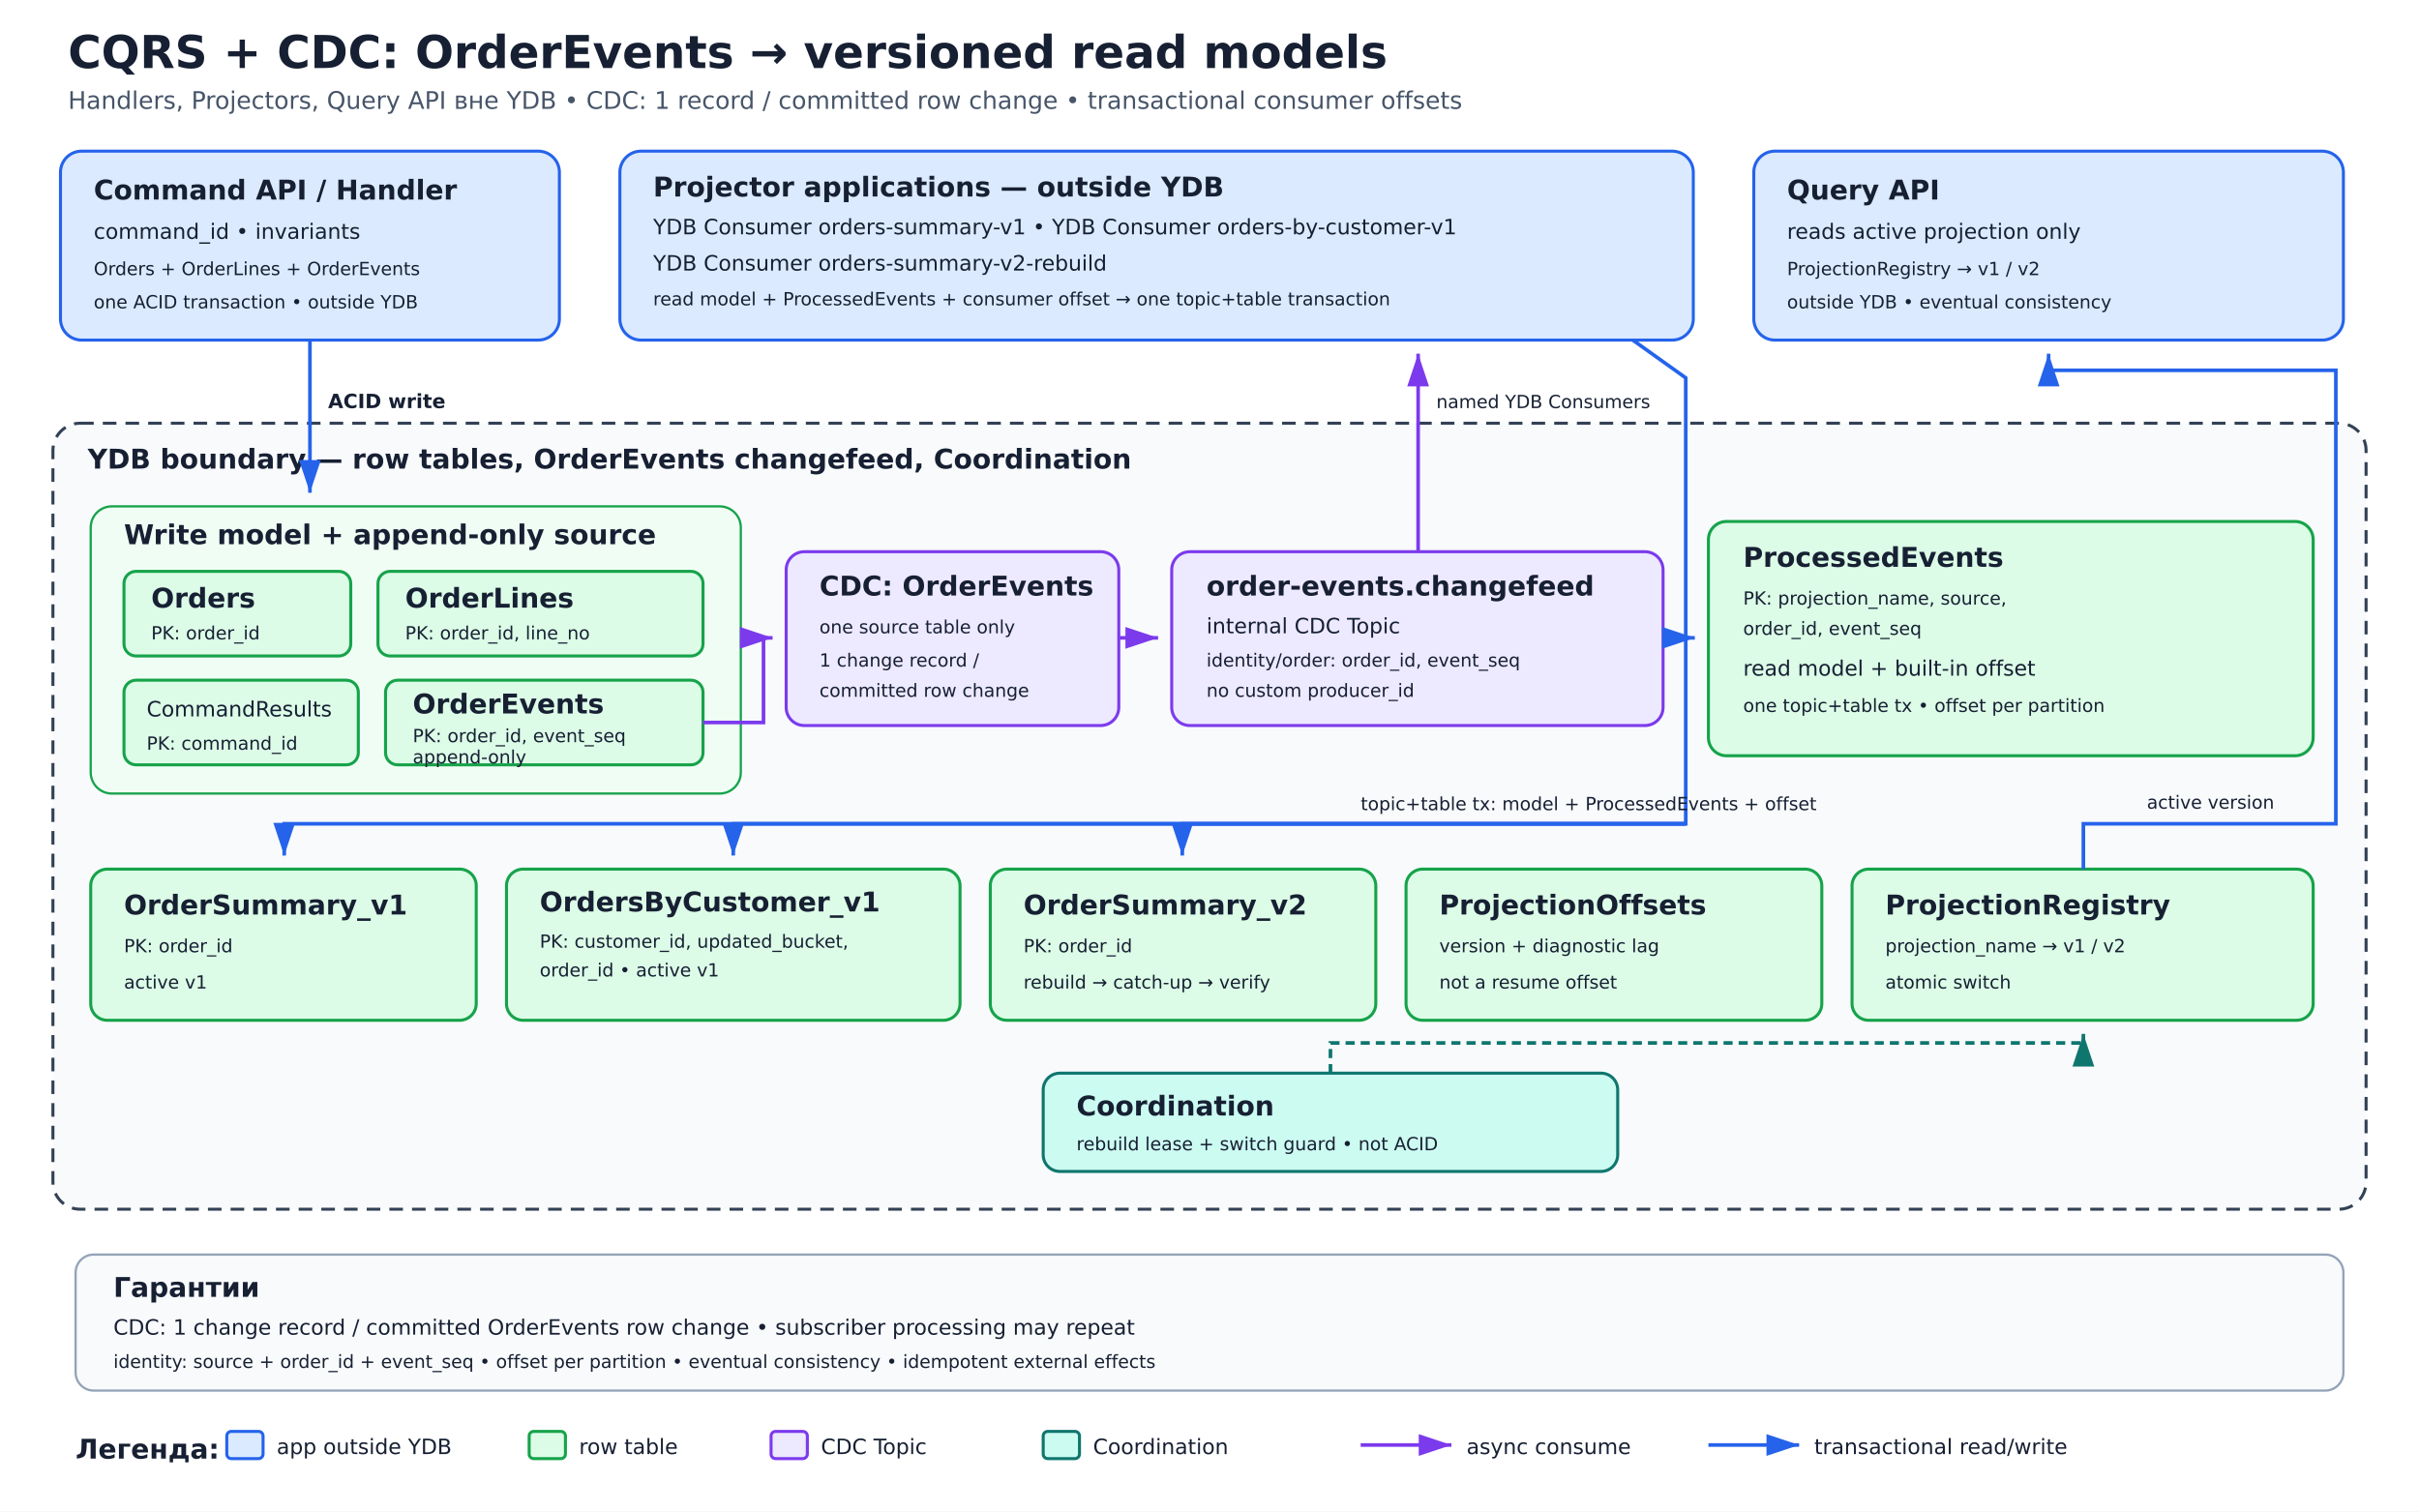
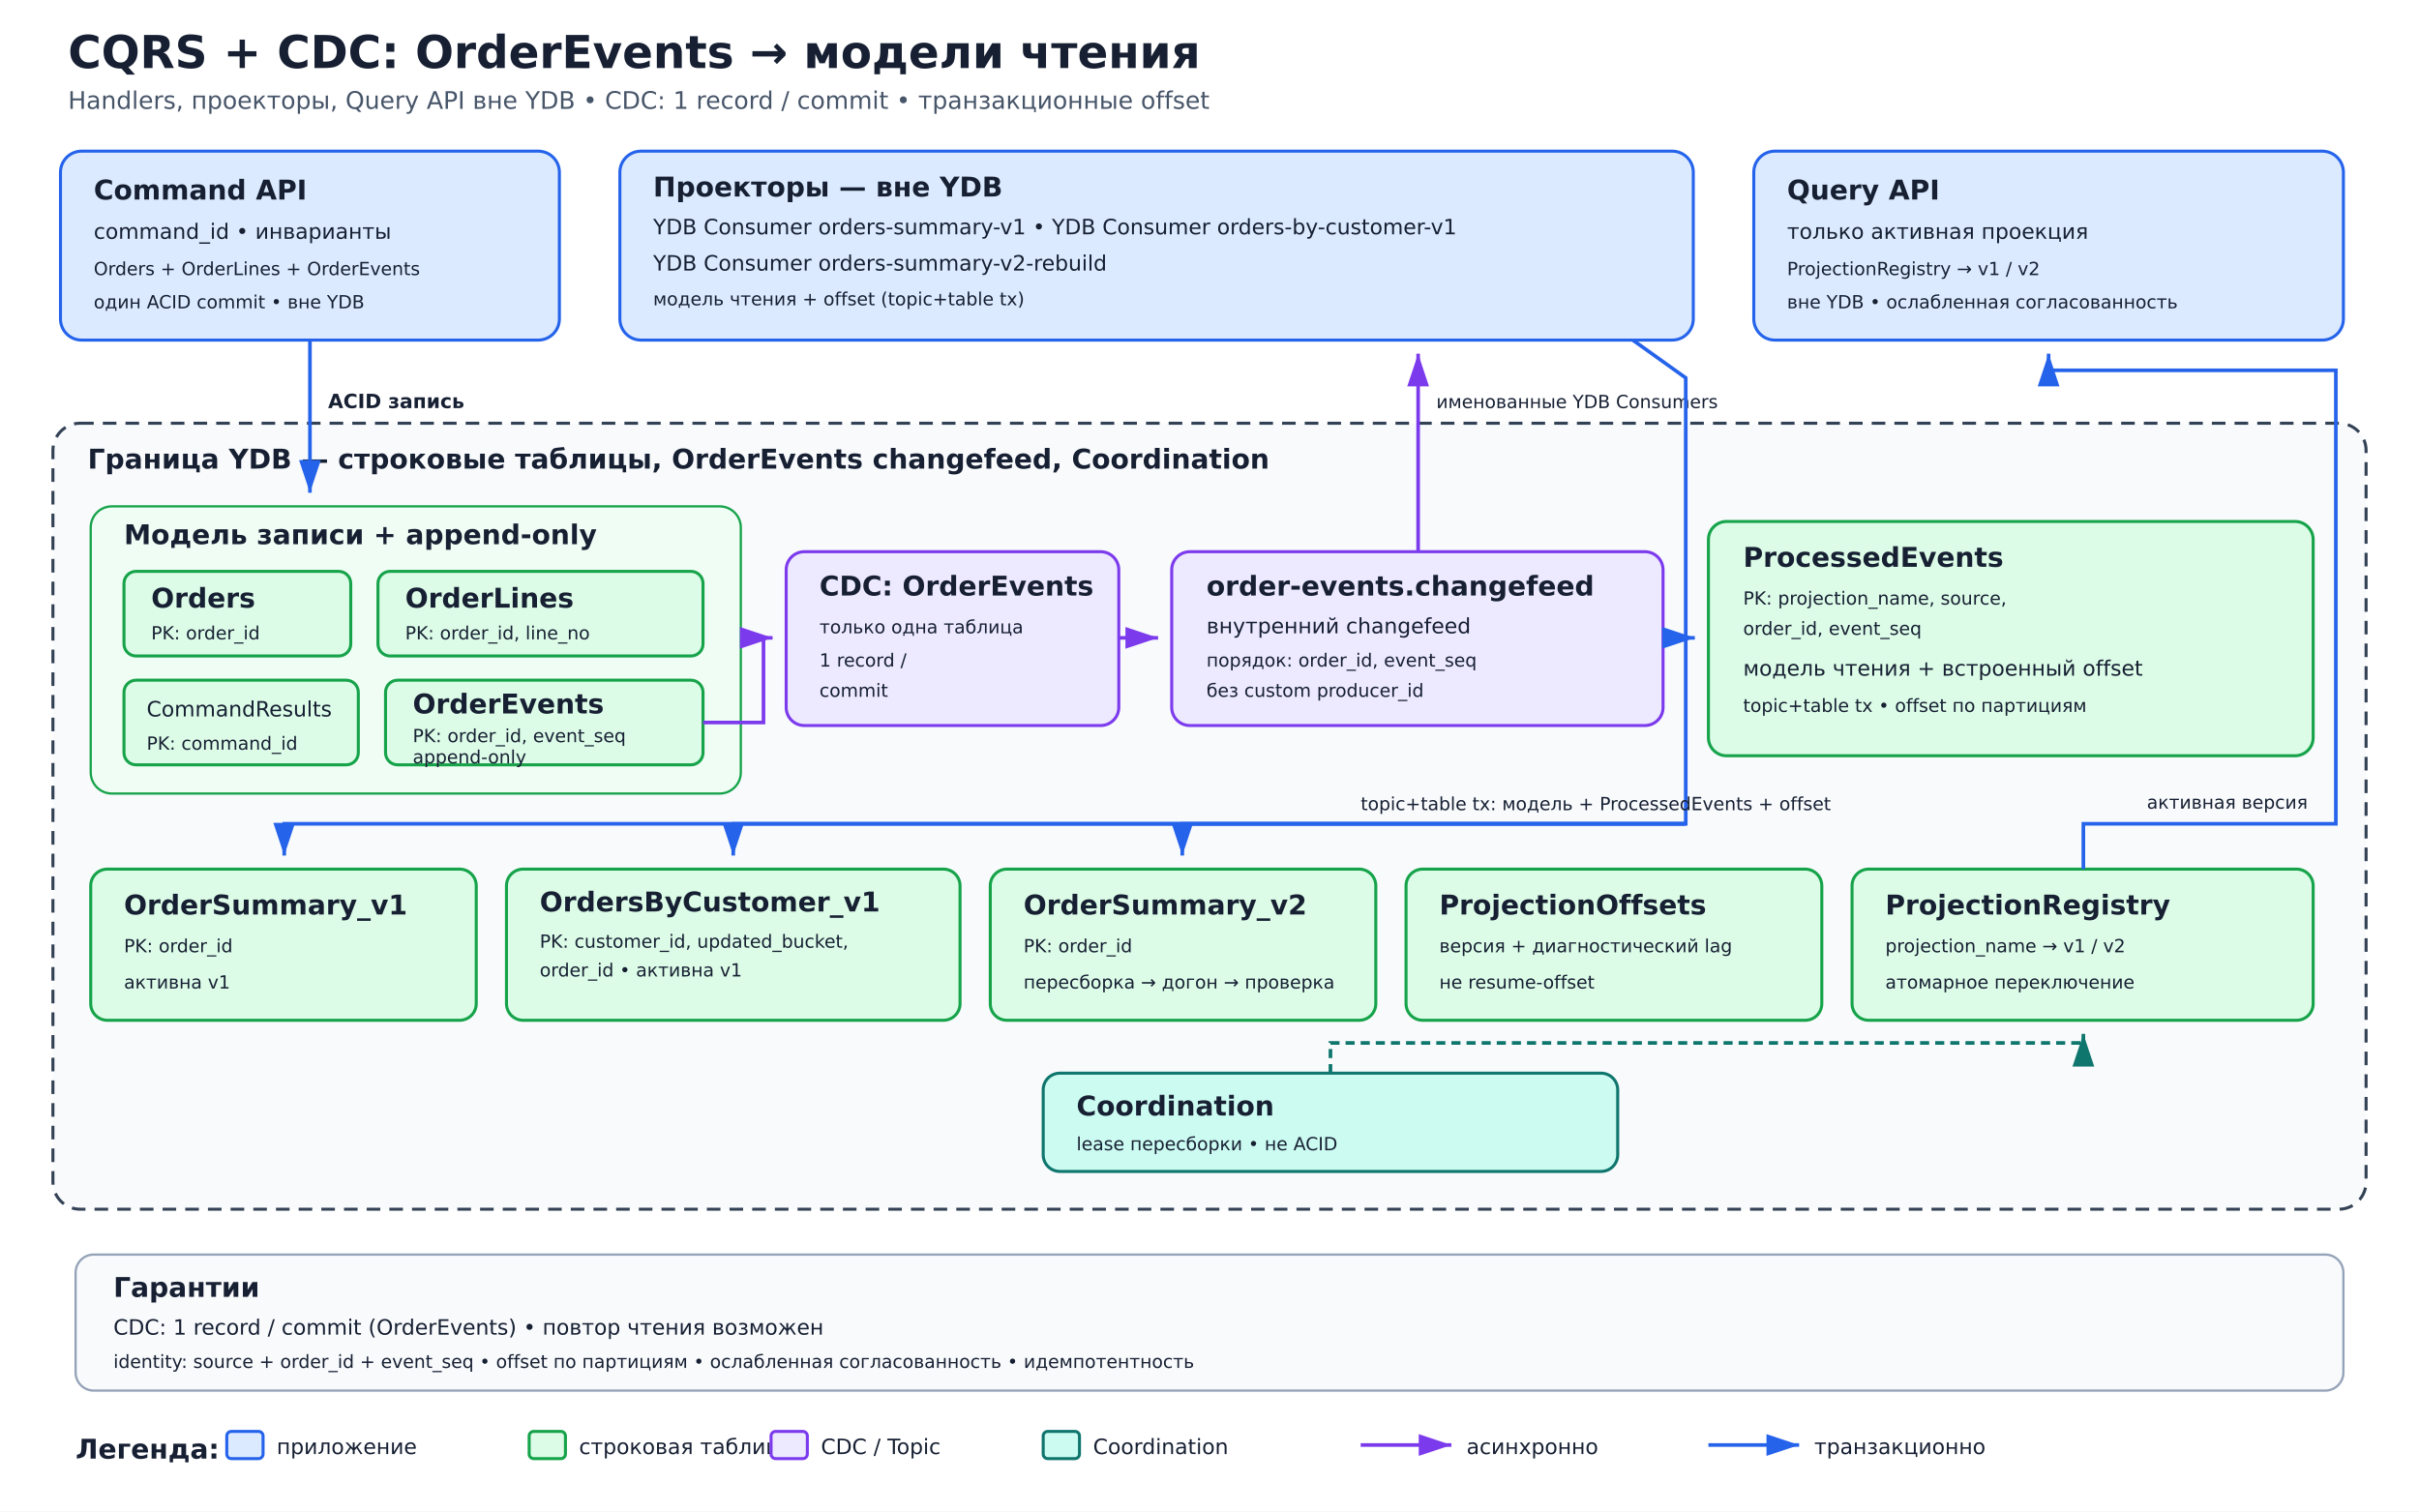
<svg xmlns="http://www.w3.org/2000/svg" version="1.1" viewBox="0 0 1600 1000" role="img" aria-labelledby="title desc">
  <defs>
    <marker id="arrow-blue" markerWidth="10" markerHeight="10" refX="9" refY="3" orient="auto" markerUnits="strokeWidth">
      <path d="M0,0 L0,6 L9,3 z" fill="#2563eb" />
    </marker>
    <marker id="arrow-purple" markerWidth="10" markerHeight="10" refX="9" refY="3" orient="auto" markerUnits="strokeWidth">
      <path d="M0,0 L0,6 L9,3 z" fill="#7c3aed" />
    </marker>
    <marker id="arrow-teal" markerWidth="10" markerHeight="10" refX="9" refY="3" orient="auto" markerUnits="strokeWidth">
      <path d="M0,0 L0,6 L9,3 z" fill="#0f766e" />
    </marker>
    <style>
      text, tspan { fill: #172033; }
      .title { font-size: 30px; font-weight: 700; }
      .subtitle { font-size: 16px; fill: #475569; }
      .box-title { font-size: 18px; font-weight: 700; }
      .body { font-size: 14px; }
      .small { font-size: 12px; }
      .flow { font-size: 13px; font-weight: 600; }
      .app { fill: #dbeafe; stroke: #2563eb; stroke-width: 2; }
      .table { fill: #dcfce7; stroke: #16a34a; stroke-width: 2; }
      .topic { fill: #ede9fe; stroke: #7c3aed; stroke-width: 2; }
      .queue { fill: #ffedd5; stroke: #d97706; stroke-width: 2; }
      .coord { fill: #ccfbf1; stroke: #0f766e; stroke-width: 2; }
      .error { fill: #fee2e2; stroke: #dc2626; stroke-width: 2; }
      .boundary { fill: #f8fafc; stroke: #334155; stroke-width: 2; stroke-dasharray: 9 6; }
      .blue-flow { fill: none; stroke: #2563eb; stroke-width: 2.4; marker-end: url(#arrow-blue); }
      .purple-flow { fill: none; stroke: #7c3aed; stroke-width: 2.4; marker-end: url(#arrow-purple); }
      .teal-flow { fill: none; stroke: #0f766e; stroke-width: 2.4; stroke-dasharray: 6 4; marker-end: url(#arrow-teal); }
    </style>
  </defs>
  <rect x="0" y="0" width="1600" height="1000" fill="#ffffff" />
-   <text font-family="DejaVu Sans, Arial, sans-serif" x="45" y="45" class="title">CQRS + CDC: OrderEvents → versioned read models</text>
-   <text font-family="DejaVu Sans, Arial, sans-serif" x="45" y="72" class="subtitle">Handlers, Projectors, Query API вне YDB • CDC: 1 record / committed row change • transactional consumer offsets</text>
+   <text font-family="DejaVu Sans, Arial, sans-serif" x="45" y="45" class="title">CQRS + CDC: OrderEvents → модели чтения</text>
+   <text font-family="DejaVu Sans, Arial, sans-serif" x="45" y="72" class="subtitle">Handlers, проекторы, Query API вне YDB • CDC: 1 record / commit • транзакционные offset</text>
  <rect x="40" y="100" width="330" height="125" rx="14" class="app" />
-   <text font-family="DejaVu Sans, Arial, sans-serif" x="62" y="132" class="box-title">Command API / Handler</text>
-   <text font-family="DejaVu Sans, Arial, sans-serif" x="62" y="158" class="body">command_id • invariants</text>
+   <text font-family="DejaVu Sans, Arial, sans-serif" x="62" y="132" class="box-title">Command API</text>
+   <text font-family="DejaVu Sans, Arial, sans-serif" x="62" y="158" class="body">command_id • инварианты</text>
  <text font-family="DejaVu Sans, Arial, sans-serif" x="62" y="182" class="small">Orders + OrderLines + OrderEvents</text>
-   <text font-family="DejaVu Sans, Arial, sans-serif" x="62" y="204" class="small">one ACID transaction • outside YDB</text>
+   <text font-family="DejaVu Sans, Arial, sans-serif" x="62" y="204" class="small">один ACID commit • вне YDB</text>
  <rect x="410" y="100" width="710" height="125" rx="14" class="app" />
-   <text font-family="DejaVu Sans, Arial, sans-serif" x="432" y="130" class="box-title">Projector applications — outside YDB</text>
+   <text font-family="DejaVu Sans, Arial, sans-serif" x="432" y="130" class="box-title">Проекторы — вне YDB</text>
  <text font-family="DejaVu Sans, Arial, sans-serif" x="432" y="155" class="body">YDB Consumer orders-summary-v1 • YDB Consumer orders-by-customer-v1</text>
  <text font-family="DejaVu Sans, Arial, sans-serif" x="432" y="179" class="body">YDB Consumer orders-summary-v2-rebuild</text>
-   <text font-family="DejaVu Sans, Arial, sans-serif" x="432" y="202" class="small">read model + ProcessedEvents + consumer offset → one topic+table transaction</text>
+   <text font-family="DejaVu Sans, Arial, sans-serif" x="432" y="202" class="small">модель чтения + offset (topic+table tx)</text>
  <rect x="1160" y="100" width="390" height="125" rx="14" class="app" />
  <text font-family="DejaVu Sans, Arial, sans-serif" x="1182" y="132" class="box-title">Query API</text>
-   <text font-family="DejaVu Sans, Arial, sans-serif" x="1182" y="158" class="body">reads active projection only</text>
+   <text font-family="DejaVu Sans, Arial, sans-serif" x="1182" y="158" class="body">только активная проекция</text>
  <text font-family="DejaVu Sans, Arial, sans-serif" x="1182" y="182" class="small">ProjectionRegistry → v1 / v2</text>
-   <text font-family="DejaVu Sans, Arial, sans-serif" x="1182" y="204" class="small">outside YDB • eventual consistency</text>
+   <text font-family="DejaVu Sans, Arial, sans-serif" x="1182" y="204" class="small">вне YDB • ослабленная согласованность</text>
  <rect x="35" y="280" width="1530" height="520" rx="18" class="boundary" />
-   <text font-family="DejaVu Sans, Arial, sans-serif" x="58" y="310" class="box-title">YDB boundary — row tables, OrderEvents changefeed, Coordination</text>
+   <text font-family="DejaVu Sans, Arial, sans-serif" x="58" y="310" class="box-title">Граница YDB — строковые таблицы, OrderEvents changefeed, Coordination</text>
  <rect x="60" y="335" width="430" height="190" rx="14" fill="#f0fdf4" stroke="#16a34a" stroke-width="1.5" />
-   <text font-family="DejaVu Sans, Arial, sans-serif" x="82" y="360" class="box-title">Write model + append-only source</text>
+   <text font-family="DejaVu Sans, Arial, sans-serif" x="82" y="360" class="box-title">Модель записи + append-only</text>
  <rect x="82" y="378" width="150" height="56" rx="8" class="table" />
  <text font-family="DejaVu Sans, Arial, sans-serif" x="100" y="402" class="box-title">Orders</text>
  <text font-family="DejaVu Sans, Arial, sans-serif" x="100" y="423" class="small">PK: order_id</text>
  <rect x="250" y="378" width="215" height="56" rx="8" class="table" />
  <text font-family="DejaVu Sans, Arial, sans-serif" x="268" y="402" class="box-title">OrderLines</text>
  <text font-family="DejaVu Sans, Arial, sans-serif" x="268" y="423" class="small">PK: order_id, line_no</text>
  <rect x="82" y="450" width="155" height="56" rx="8" class="table" />
  <text font-family="DejaVu Sans, Arial, sans-serif" x="97" y="474" class="body">CommandResults</text>
  <text font-family="DejaVu Sans, Arial, sans-serif" x="97" y="496" class="small">PK: command_id</text>
  <rect x="255" y="450" width="210" height="56" rx="8" class="table" />
  <text font-family="DejaVu Sans, Arial, sans-serif" x="273" y="472" class="box-title">OrderEvents</text>
  <text font-family="DejaVu Sans, Arial, sans-serif" x="273" y="491" class="small">PK: order_id, event_seq</text>
  <text font-family="DejaVu Sans, Arial, sans-serif" x="273" y="505" class="small">append-only</text>
  <rect x="520" y="365" width="220" height="115" rx="12" class="topic" />
  <text font-family="DejaVu Sans, Arial, sans-serif" x="542" y="394" class="box-title">CDC: OrderEvents</text>
-   <text font-family="DejaVu Sans, Arial, sans-serif" x="542" y="419" class="small">one source table only</text>
-   <text font-family="DejaVu Sans, Arial, sans-serif" x="542" y="441" class="small">1 change record /</text>
-   <text font-family="DejaVu Sans, Arial, sans-serif" x="542" y="461" class="small">committed row change</text>
+   <text font-family="DejaVu Sans, Arial, sans-serif" x="542" y="419" class="small">только одна таблица</text>
+   <text font-family="DejaVu Sans, Arial, sans-serif" x="542" y="441" class="small">1 record /</text>
+   <text font-family="DejaVu Sans, Arial, sans-serif" x="542" y="461" class="small">commit</text>
  <rect x="775" y="365" width="325" height="115" rx="12" class="topic" />
  <text font-family="DejaVu Sans, Arial, sans-serif" x="798" y="394" class="box-title">order-events.changefeed</text>
-   <text font-family="DejaVu Sans, Arial, sans-serif" x="798" y="419" class="body">internal CDC Topic</text>
-   <text font-family="DejaVu Sans, Arial, sans-serif" x="798" y="441" class="small">identity/order: order_id, event_seq</text>
-   <text font-family="DejaVu Sans, Arial, sans-serif" x="798" y="461" class="small">no custom producer_id</text>
+   <text font-family="DejaVu Sans, Arial, sans-serif" x="798" y="419" class="body">внутренний changefeed</text>
+   <text font-family="DejaVu Sans, Arial, sans-serif" x="798" y="441" class="small">порядок: order_id, event_seq</text>
+   <text font-family="DejaVu Sans, Arial, sans-serif" x="798" y="461" class="small">без custom producer_id</text>
  <rect x="1130" y="345" width="400" height="155" rx="12" class="table" />
  <text font-family="DejaVu Sans, Arial, sans-serif" x="1153" y="375" class="box-title">ProcessedEvents</text>
  <text font-family="DejaVu Sans, Arial, sans-serif" x="1153" y="400" class="small">PK: projection_name, source,</text>
  <text font-family="DejaVu Sans, Arial, sans-serif" x="1153" y="420" class="small">order_id, event_seq</text>
-   <text font-family="DejaVu Sans, Arial, sans-serif" x="1153" y="447" class="body">read model + built-in offset</text>
-   <text font-family="DejaVu Sans, Arial, sans-serif" x="1153" y="471" class="small">one topic+table tx • offset per partition</text>
+   <text font-family="DejaVu Sans, Arial, sans-serif" x="1153" y="447" class="body">модель чтения + встроенный offset</text>
+   <text font-family="DejaVu Sans, Arial, sans-serif" x="1153" y="471" class="small">topic+table tx • offset по партициям</text>
  <rect x="60" y="575" width="255" height="100" rx="11" class="table" />
  <text font-family="DejaVu Sans, Arial, sans-serif" x="82" y="605" class="box-title">OrderSummary_v1</text>
  <text font-family="DejaVu Sans, Arial, sans-serif" x="82" y="630" class="small">PK: order_id</text>
-   <text font-family="DejaVu Sans, Arial, sans-serif" x="82" y="654" class="small">active v1</text>
+   <text font-family="DejaVu Sans, Arial, sans-serif" x="82" y="654" class="small">активна v1</text>
  <rect x="335" y="575" width="300" height="100" rx="11" class="table" />
  <text font-family="DejaVu Sans, Arial, sans-serif" x="357" y="603" class="box-title">OrdersByCustomer_v1</text>
  <text font-family="DejaVu Sans, Arial, sans-serif" x="357" y="627" class="small">PK: customer_id, updated_bucket,</text>
-   <text font-family="DejaVu Sans, Arial, sans-serif" x="357" y="646" class="small">order_id • active v1</text>
+   <text font-family="DejaVu Sans, Arial, sans-serif" x="357" y="646" class="small">order_id • активна v1</text>
  <rect x="655" y="575" width="255" height="100" rx="11" class="table" />
  <text font-family="DejaVu Sans, Arial, sans-serif" x="677" y="605" class="box-title">OrderSummary_v2</text>
  <text font-family="DejaVu Sans, Arial, sans-serif" x="677" y="630" class="small">PK: order_id</text>
-   <text font-family="DejaVu Sans, Arial, sans-serif" x="677" y="654" class="small">rebuild → catch-up → verify</text>
+   <text font-family="DejaVu Sans, Arial, sans-serif" x="677" y="654" class="small">пересборка → догон → проверка</text>
  <rect x="930" y="575" width="275" height="100" rx="11" class="table" />
  <text font-family="DejaVu Sans, Arial, sans-serif" x="952" y="605" class="box-title">ProjectionOffsets</text>
-   <text font-family="DejaVu Sans, Arial, sans-serif" x="952" y="630" class="small">version + diagnostic lag</text>
-   <text font-family="DejaVu Sans, Arial, sans-serif" x="952" y="654" class="small">not a resume offset</text>
+   <text font-family="DejaVu Sans, Arial, sans-serif" x="952" y="630" class="small">версия + диагностический lag</text>
+   <text font-family="DejaVu Sans, Arial, sans-serif" x="952" y="654" class="small">не resume-offset</text>
  <rect x="1225" y="575" width="305" height="100" rx="11" class="table" />
  <text font-family="DejaVu Sans, Arial, sans-serif" x="1247" y="605" class="box-title">ProjectionRegistry</text>
  <text font-family="DejaVu Sans, Arial, sans-serif" x="1247" y="630" class="small">projection_name → v1 / v2</text>
-   <text font-family="DejaVu Sans, Arial, sans-serif" x="1247" y="654" class="small">atomic switch</text>
+   <text font-family="DejaVu Sans, Arial, sans-serif" x="1247" y="654" class="small">атомарное переключение</text>
  <rect x="690" y="710" width="380" height="65" rx="11" class="coord" />
  <text font-family="DejaVu Sans, Arial, sans-serif" x="712" y="738" class="box-title">Coordination</text>
-   <text font-family="DejaVu Sans, Arial, sans-serif" x="712" y="761" class="small">rebuild lease + switch guard • not ACID</text>
+   <text font-family="DejaVu Sans, Arial, sans-serif" x="712" y="761" class="small">lease пересборки • не ACID</text>
  <path d="M205 225 L205 326" class="blue-flow" />
-   <text font-family="DejaVu Sans, Arial, sans-serif" x="217" y="270" class="flow">ACID write</text>
+   <text font-family="DejaVu Sans, Arial, sans-serif" x="217" y="270" class="flow">ACID запись</text>
  <path d="M465 478 L505 478 L505 422 L511 422" class="purple-flow" />
  <path d="M740 422 L766 422" class="purple-flow" />
  <path d="M938 365 L938 234" class="purple-flow" />
-   <text font-family="DejaVu Sans, Arial, sans-serif" x="950" y="270" class="small">named YDB Consumers</text>
+   <text font-family="DejaVu Sans, Arial, sans-serif" x="950" y="270" class="small">именованные YDB Consumers</text>
  <path d="M1080 225 L1115 250 L1115 545 L188 545 L188 566" class="blue-flow" />
  <path d="M1115 422 L1121 422" class="blue-flow" />
  <path d="M1115 545 L485 545 L485 566" class="blue-flow" />
  <path d="M1115 545 L782 545 L782 566" class="blue-flow" />
-   <text font-family="DejaVu Sans, Arial, sans-serif" x="900" y="536" class="small">topic+table tx: model + ProcessedEvents + offset</text>
+   <text font-family="DejaVu Sans, Arial, sans-serif" x="900" y="536" class="small">topic+table tx: модель + ProcessedEvents + offset</text>
  <path d="M1378 575 L1378 545 L1545 545 L1545 245 L1355 245 L1355 234" class="blue-flow" />
-   <text font-family="DejaVu Sans, Arial, sans-serif" x="1420" y="535" class="small">active version</text>
+   <text font-family="DejaVu Sans, Arial, sans-serif" x="1420" y="535" class="small">активная версия</text>
  <path d="M880 710 L880 690 L1378 690 L1378 684" class="teal-flow" />
  <rect x="50" y="830" width="1500" height="90" rx="12" fill="#f8fafc" stroke="#94a3b8" stroke-width="1.5" />
  <text font-family="DejaVu Sans, Arial, sans-serif" x="75" y="858" class="box-title">Гарантии</text>
-   <text font-family="DejaVu Sans, Arial, sans-serif" x="75" y="883" class="body">CDC: 1 change record / committed OrderEvents row change • subscriber processing may repeat</text>
-   <text font-family="DejaVu Sans, Arial, sans-serif" x="75" y="905" class="small">identity: source + order_id + event_seq • offset per partition • eventual consistency • idempotent external effects</text>
+   <text font-family="DejaVu Sans, Arial, sans-serif" x="75" y="883" class="body">CDC: 1 record / commit (OrderEvents) • повтор чтения возможен</text>
+   <text font-family="DejaVu Sans, Arial, sans-serif" x="75" y="905" class="small">identity: source + order_id + event_seq • offset по партициям • ослабленная согласованность • идемпотентность</text>
  <text font-family="DejaVu Sans, Arial, sans-serif" x="50" y="965" class="box-title">Легенда:</text>
  <rect x="150" y="947" width="24" height="18" rx="3" class="app" />
-   <text font-family="DejaVu Sans, Arial, sans-serif" x="183" y="962" class="body">app outside YDB</text>
+   <text font-family="DejaVu Sans, Arial, sans-serif" x="183" y="962" class="body">приложение</text>
  <rect x="350" y="947" width="24" height="18" rx="3" class="table" />
-   <text font-family="DejaVu Sans, Arial, sans-serif" x="383" y="962" class="body">row table</text>
+   <text font-family="DejaVu Sans, Arial, sans-serif" x="383" y="962" class="body">строковая таблица</text>
  <rect x="510" y="947" width="24" height="18" rx="3" class="topic" />
-   <text font-family="DejaVu Sans, Arial, sans-serif" x="543" y="962" class="body">CDC Topic</text>
+   <text font-family="DejaVu Sans, Arial, sans-serif" x="543" y="962" class="body">CDC / Topic</text>
  <rect x="690" y="947" width="24" height="18" rx="3" class="coord" />
  <text font-family="DejaVu Sans, Arial, sans-serif" x="723" y="962" class="body">Coordination</text>
  <line x1="900" y1="956" x2="960" y2="956" class="purple-flow" />
-   <text font-family="DejaVu Sans, Arial, sans-serif" x="970" y="962" class="body">async consume</text>
+   <text font-family="DejaVu Sans, Arial, sans-serif" x="970" y="962" class="body">асинхронно</text>
  <line x1="1130" y1="956" x2="1190" y2="956" class="blue-flow" />
-   <text font-family="DejaVu Sans, Arial, sans-serif" x="1200" y="962" class="body">transactional read/write</text>
+   <text font-family="DejaVu Sans, Arial, sans-serif" x="1200" y="962" class="body">транзакционно</text>
</svg>
